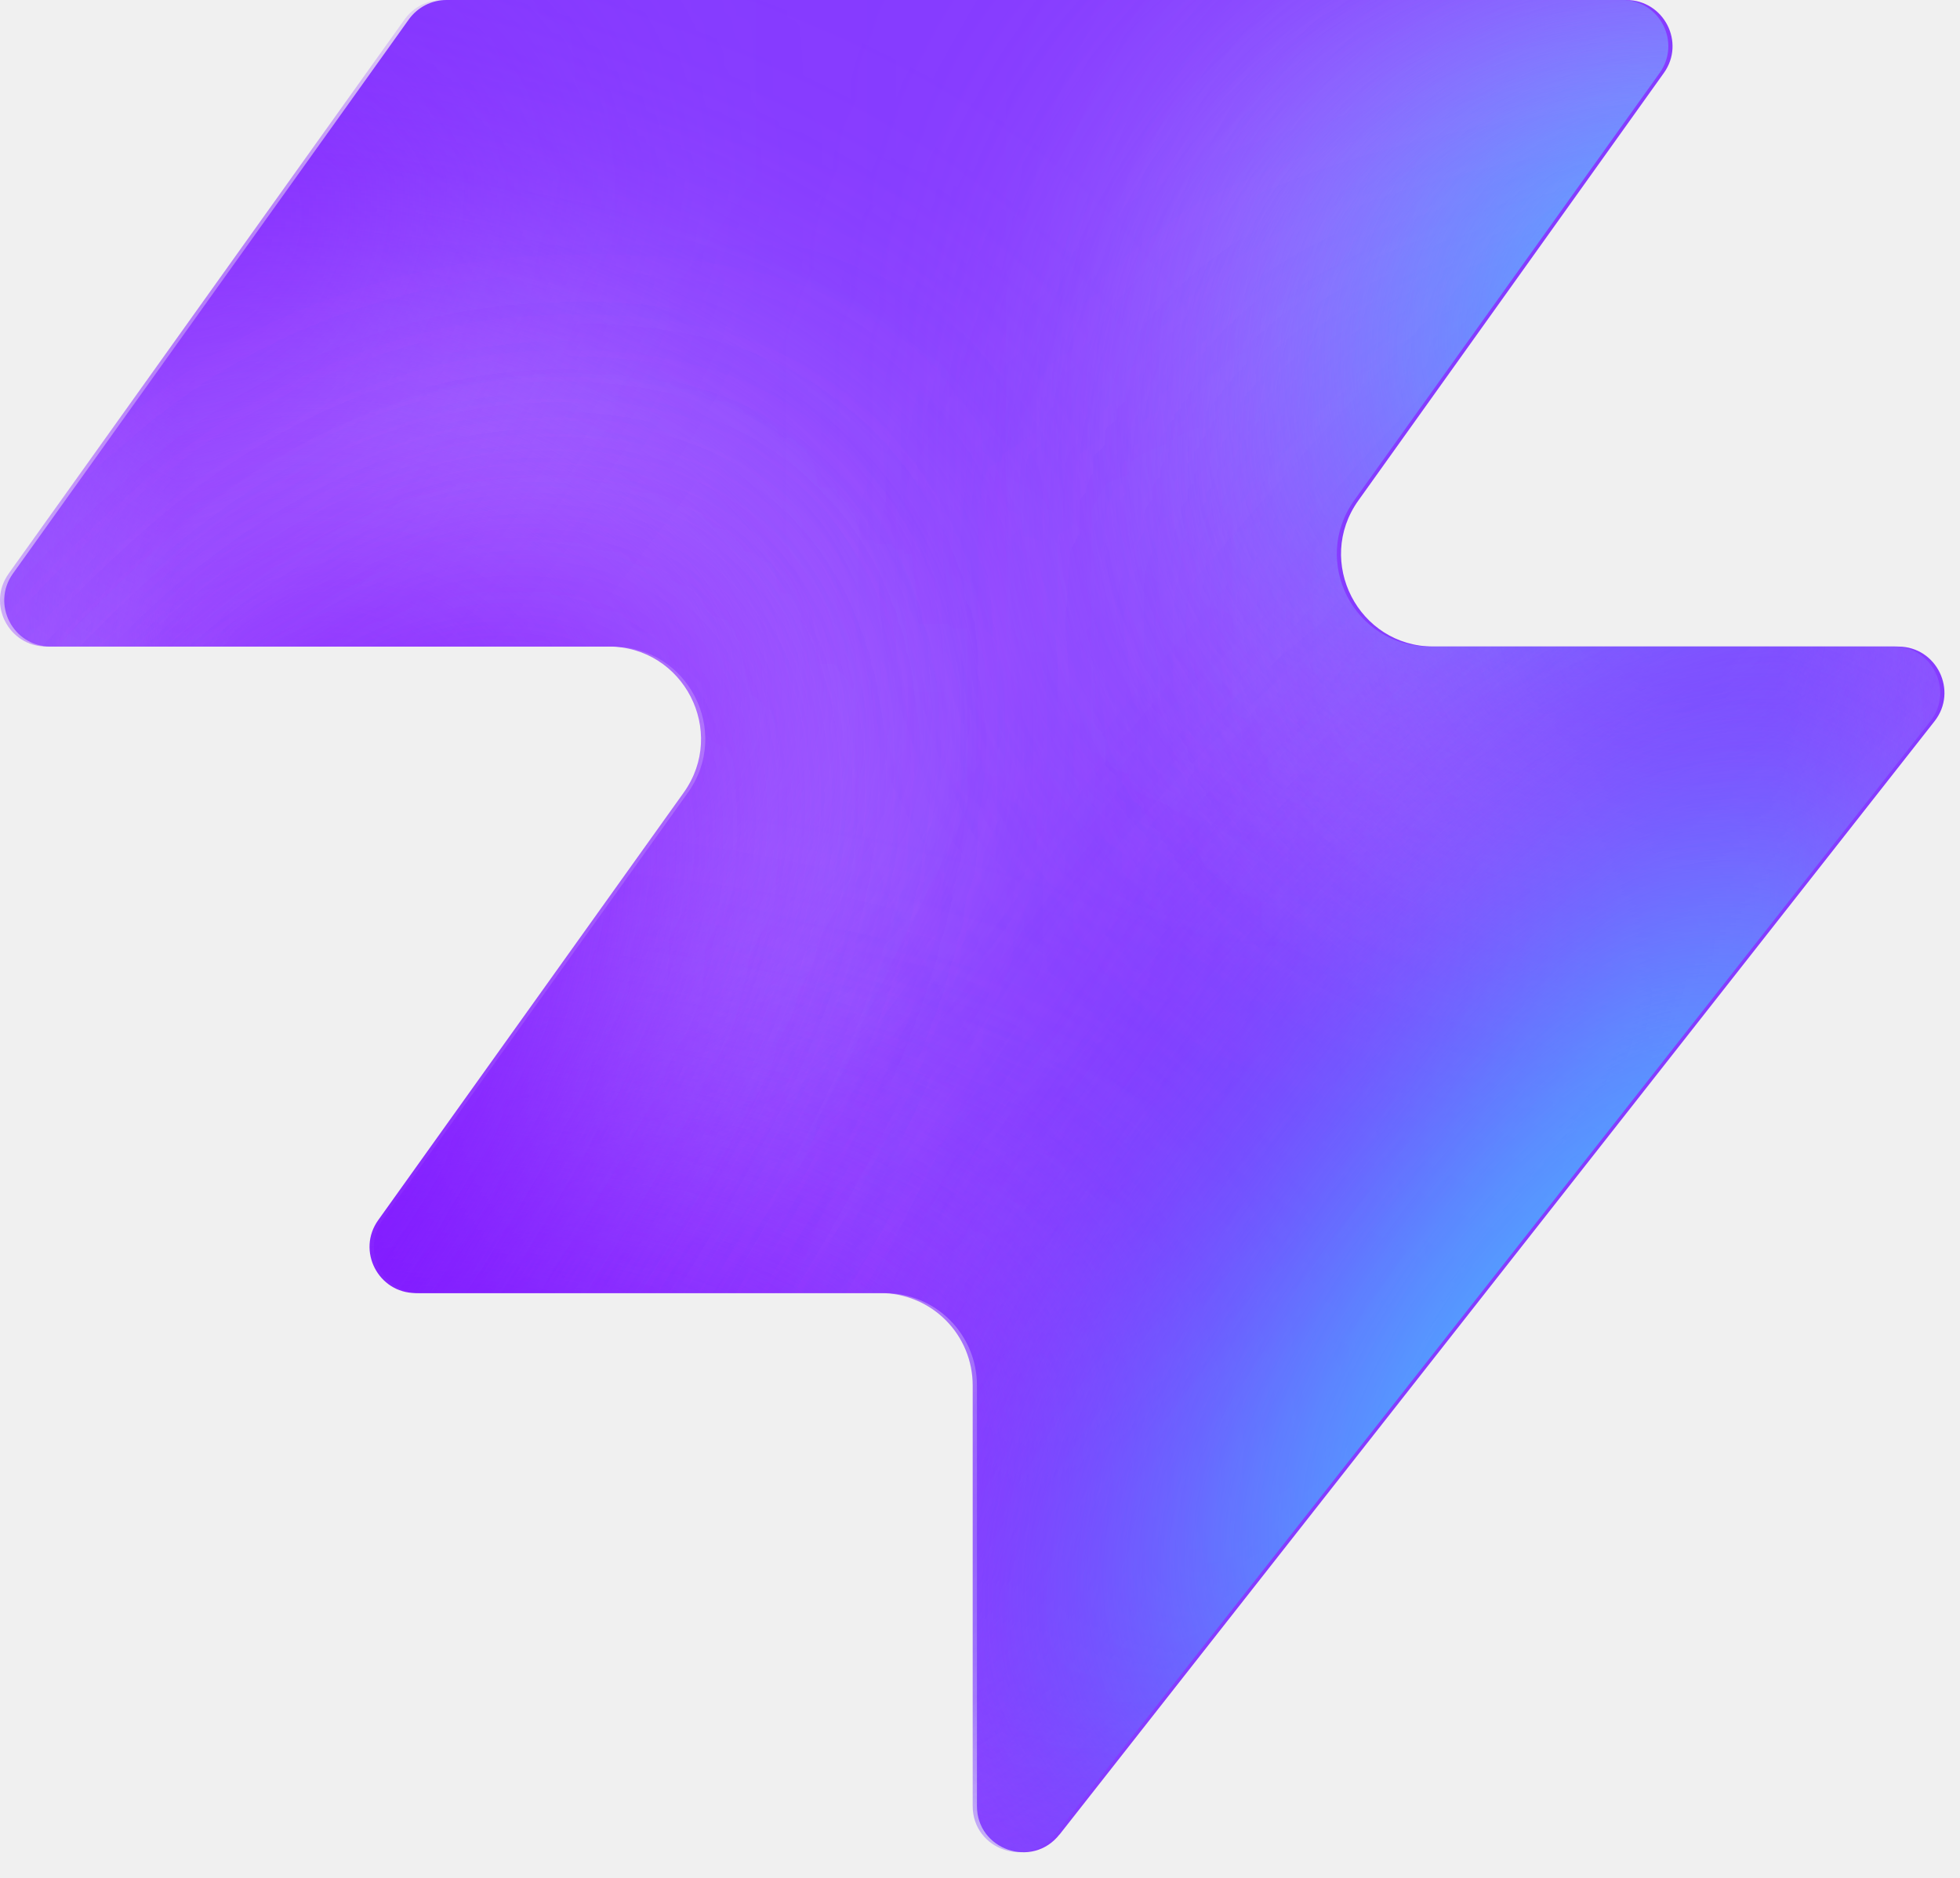
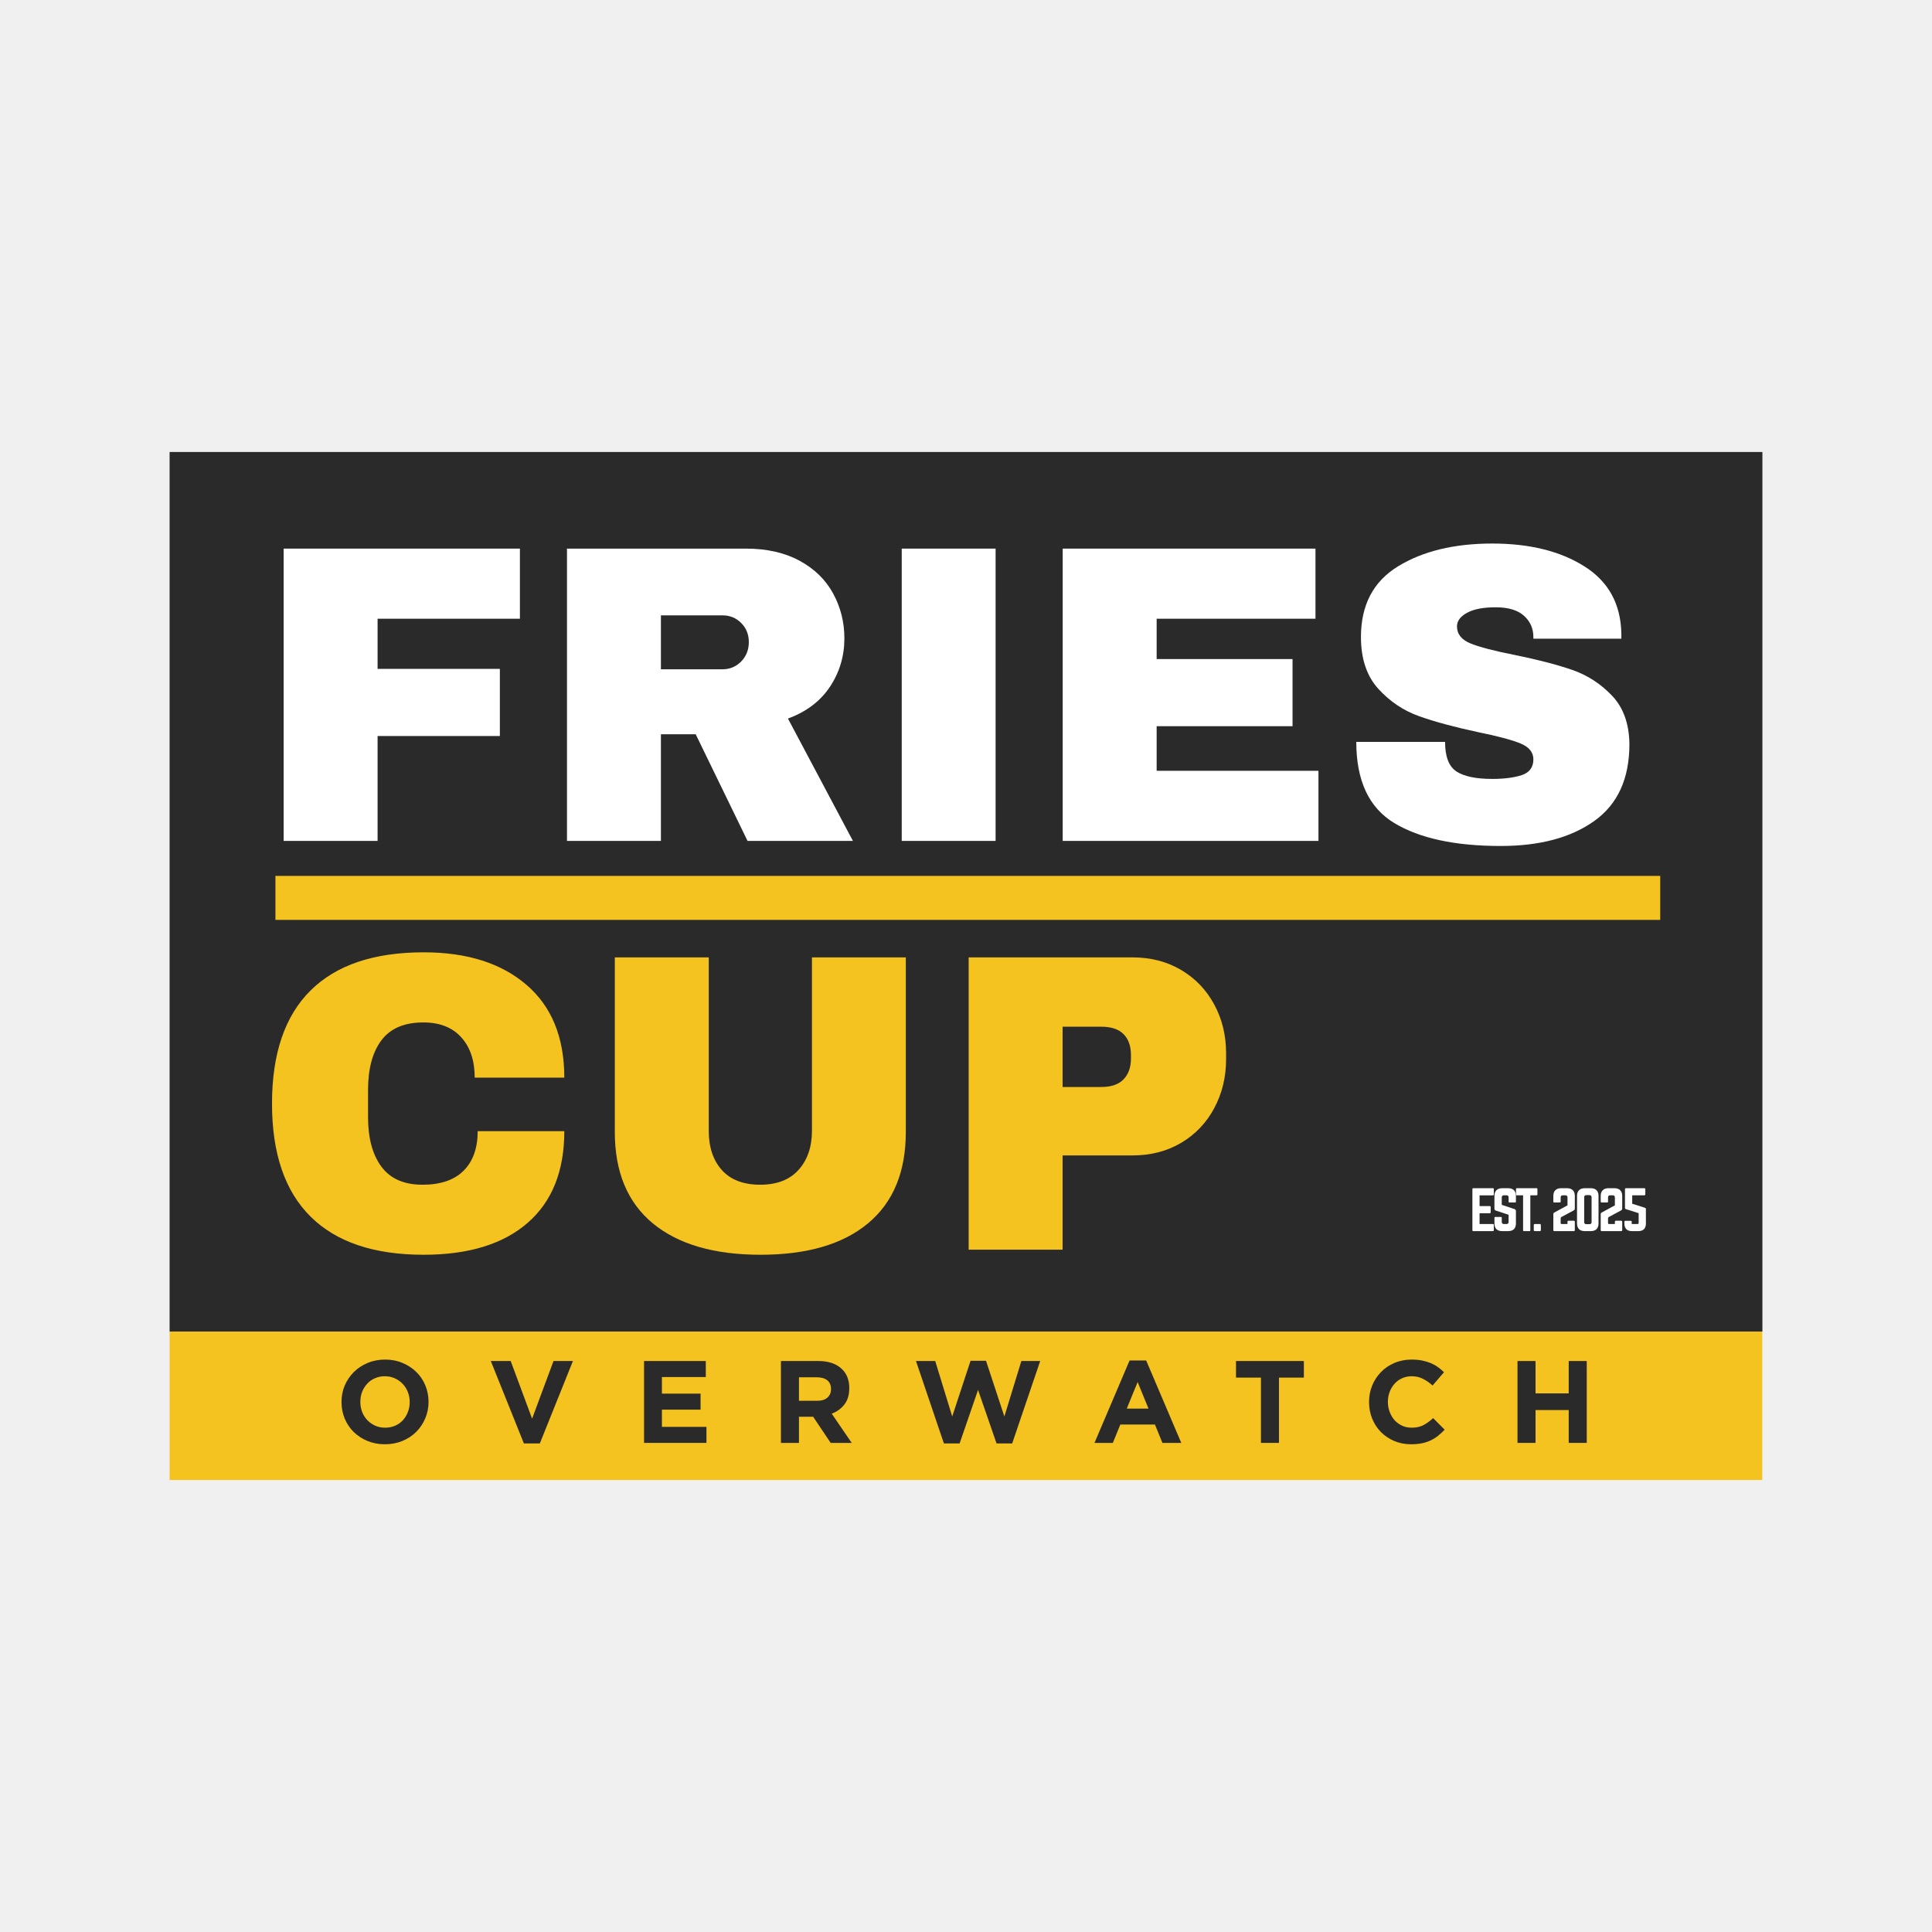
- <svg xmlns="http://www.w3.org/2000/svg" width="48" height="46" fill="none" viewBox="0 0 48 46">
-   <path fill="#863bff" d="M25.946 44.938c-.664.845-2.021.375-2.021-.698V33.937a2.26 2.26 0 0 0-2.262-2.262H10.287c-.92 0-1.456-1.04-.92-1.788l7.48-10.471c1.07-1.497 0-3.578-1.842-3.578H1.237c-.92 0-1.456-1.04-.92-1.788L10.013.474c.214-.297.556-.474.92-.474h28.894c.92 0 1.456 1.04.92 1.788l-7.48 10.471c-1.07 1.498 0 3.579 1.842 3.579h11.377c.943 0 1.473 1.088.89 1.83L25.947 44.94z" style="fill:#863bff;fill:color(display-p3 .525 .23 1);fill-opacity:1" />
-   <mask id="a" width="48" height="46" x="0" y="0" maskUnits="userSpaceOnUse" style="mask-type:alpha">
-     <path fill="#000" d="M25.842 44.938c-.664.844-2.021.375-2.021-.698V33.937a2.26 2.26 0 0 0-2.262-2.262H10.183c-.92 0-1.456-1.04-.92-1.788l7.48-10.471c1.07-1.498 0-3.579-1.842-3.579H1.133c-.92 0-1.456-1.04-.92-1.787L9.91.473c.214-.297.556-.474.92-.474h28.894c.92 0 1.456 1.04.92 1.788l-7.48 10.471c-1.07 1.498 0 3.578 1.842 3.578h11.377c.943 0 1.473 1.088.89 1.832L25.843 44.94z" style="fill:#000;fill-opacity:1" />
-   </mask>
-   <g mask="url(#a)">
-     <g filter="url(#b)">
-       <ellipse cx="5.508" cy="14.704" fill="#ede6ff" rx="5.508" ry="14.704" style="fill:#ede6ff;fill:color(display-p3 .927 .903 1);fill-opacity:1" transform="matrix(.00324 1 1 -.00324 -4.47 31.516)" />
-     </g>
-     <g filter="url(#c)">
-       <ellipse cx="10.399" cy="29.851" fill="#ede6ff" rx="10.399" ry="29.851" style="fill:#ede6ff;fill:color(display-p3 .927 .903 1);fill-opacity:1" transform="matrix(.00324 1 1 -.00324 -39.328 7.883)" />
-     </g>
-     <g filter="url(#d)">
-       <ellipse cx="5.508" cy="30.487" fill="#7e14ff" rx="5.508" ry="30.487" style="fill:#7e14ff;fill:color(display-p3 .492 .077 1);fill-opacity:1" transform="rotate(89.814 -25.913 -14.639)scale(1 -1)" />
-     </g>
-     <g filter="url(#e)">
-       <ellipse cx="5.508" cy="30.599" fill="#7e14ff" rx="5.508" ry="30.599" style="fill:#7e14ff;fill:color(display-p3 .492 .077 1);fill-opacity:1" transform="rotate(89.814 -32.644 -3.334)scale(1 -1)" />
-     </g>
-     <g filter="url(#f)">
-       <ellipse cx="5.508" cy="30.599" fill="#7e14ff" rx="5.508" ry="30.599" style="fill:#7e14ff;fill:color(display-p3 .492 .077 1);fill-opacity:1" transform="matrix(.00324 1 1 -.00324 -34.34 30.47)" />
-     </g>
-     <g filter="url(#g)">
-       <ellipse cx="14.072" cy="22.078" fill="#ede6ff" rx="14.072" ry="22.078" style="fill:#ede6ff;fill:color(display-p3 .927 .903 1);fill-opacity:1" transform="rotate(93.35 24.506 48.493)scale(-1 1)" />
-     </g>
-     <g filter="url(#h)">
-       <ellipse cx="3.47" cy="21.501" fill="#7e14ff" rx="3.47" ry="21.501" style="fill:#7e14ff;fill:color(display-p3 .492 .077 1);fill-opacity:1" transform="rotate(89.009 28.708 47.59)scale(-1 1)" />
-     </g>
-     <g filter="url(#i)">
-       <ellipse cx="3.47" cy="21.501" fill="#7e14ff" rx="3.47" ry="21.501" style="fill:#7e14ff;fill:color(display-p3 .492 .077 1);fill-opacity:1" transform="rotate(89.009 28.708 47.59)scale(-1 1)" />
-     </g>
-     <g filter="url(#j)">
-       <ellipse cx=".387" cy="8.972" fill="#7e14ff" rx="4.407" ry="29.108" style="fill:#7e14ff;fill:color(display-p3 .492 .077 1);fill-opacity:1" transform="rotate(39.51 .387 8.972)" />
-     </g>
-     <g filter="url(#k)">
-       <ellipse cx="47.523" cy="-6.092" fill="#7e14ff" rx="4.407" ry="29.108" style="fill:#7e14ff;fill:color(display-p3 .492 .077 1);fill-opacity:1" transform="rotate(37.892 47.523 -6.092)" />
-     </g>
-     <g filter="url(#l)">
-       <ellipse cx="41.412" cy="6.333" fill="#47bfff" rx="5.971" ry="9.665" style="fill:#47bfff;fill:color(display-p3 .28 .748 1);fill-opacity:1" transform="rotate(37.892 41.412 6.333)" />
-     </g>
-     <g filter="url(#m)">
-       <ellipse cx="-1.879" cy="38.332" fill="#7e14ff" rx="4.407" ry="29.108" style="fill:#7e14ff;fill:color(display-p3 .492 .077 1);fill-opacity:1" transform="rotate(37.892 -1.88 38.332)" />
-     </g>
-     <g filter="url(#n)">
-       <ellipse cx="-1.879" cy="38.332" fill="#7e14ff" rx="4.407" ry="29.108" style="fill:#7e14ff;fill:color(display-p3 .492 .077 1);fill-opacity:1" transform="rotate(37.892 -1.88 38.332)" />
-     </g>
-     <g filter="url(#o)">
-       <ellipse cx="35.651" cy="29.907" fill="#7e14ff" rx="4.407" ry="29.108" style="fill:#7e14ff;fill:color(display-p3 .492 .077 1);fill-opacity:1" transform="rotate(37.892 35.651 29.907)" />
-     </g>
-     <g filter="url(#p)">
-       <ellipse cx="38.418" cy="32.4" fill="#47bfff" rx="5.971" ry="15.297" style="fill:#47bfff;fill:color(display-p3 .28 .748 1);fill-opacity:1" transform="rotate(37.892 38.418 32.4)" />
-     </g>
-   </g>
+ <svg xmlns="http://www.w3.org/2000/svg" width="500" zoomAndPan="magnify" viewBox="0 0 375 375" height="500" preserveAspectRatio="xMidYMid meet" version="1.0">
  <defs>
-     <filter id="b" width="60.045" height="41.654" x="-19.77" y="16.149" color-interpolation-filters="sRGB" filterUnits="userSpaceOnUse">
-       <feFlood flood-opacity="0" result="BackgroundImageFix" />
-       <feBlend in="SourceGraphic" in2="BackgroundImageFix" result="shape" />
-       <feGaussianBlur result="effect1_foregroundBlur_2002_17158" stdDeviation="7.659" />
-     </filter>
-     <filter id="c" width="90.34" height="51.437" x="-54.613" y="-7.533" color-interpolation-filters="sRGB" filterUnits="userSpaceOnUse">
-       <feFlood flood-opacity="0" result="BackgroundImageFix" />
-       <feBlend in="SourceGraphic" in2="BackgroundImageFix" result="shape" />
-       <feGaussianBlur result="effect1_foregroundBlur_2002_17158" stdDeviation="7.659" />
-     </filter>
-     <filter id="d" width="79.355" height="29.4" x="-49.64" y="2.03" color-interpolation-filters="sRGB" filterUnits="userSpaceOnUse">
-       <feFlood flood-opacity="0" result="BackgroundImageFix" />
-       <feBlend in="SourceGraphic" in2="BackgroundImageFix" result="shape" />
-       <feGaussianBlur result="effect1_foregroundBlur_2002_17158" stdDeviation="4.596" />
-     </filter>
-     <filter id="e" width="79.579" height="29.4" x="-45.045" y="20.029" color-interpolation-filters="sRGB" filterUnits="userSpaceOnUse">
-       <feFlood flood-opacity="0" result="BackgroundImageFix" />
-       <feBlend in="SourceGraphic" in2="BackgroundImageFix" result="shape" />
-       <feGaussianBlur result="effect1_foregroundBlur_2002_17158" stdDeviation="4.596" />
-     </filter>
-     <filter id="f" width="79.579" height="29.4" x="-43.513" y="21.178" color-interpolation-filters="sRGB" filterUnits="userSpaceOnUse">
-       <feFlood flood-opacity="0" result="BackgroundImageFix" />
-       <feBlend in="SourceGraphic" in2="BackgroundImageFix" result="shape" />
-       <feGaussianBlur result="effect1_foregroundBlur_2002_17158" stdDeviation="4.596" />
-     </filter>
-     <filter id="g" width="74.749" height="58.852" x="15.756" y="-17.901" color-interpolation-filters="sRGB" filterUnits="userSpaceOnUse">
-       <feFlood flood-opacity="0" result="BackgroundImageFix" />
-       <feBlend in="SourceGraphic" in2="BackgroundImageFix" result="shape" />
-       <feGaussianBlur result="effect1_foregroundBlur_2002_17158" stdDeviation="7.659" />
-     </filter>
-     <filter id="h" width="61.377" height="25.362" x="23.548" y="2.284" color-interpolation-filters="sRGB" filterUnits="userSpaceOnUse">
-       <feFlood flood-opacity="0" result="BackgroundImageFix" />
-       <feBlend in="SourceGraphic" in2="BackgroundImageFix" result="shape" />
-       <feGaussianBlur result="effect1_foregroundBlur_2002_17158" stdDeviation="4.596" />
-     </filter>
-     <filter id="i" width="61.377" height="25.362" x="23.548" y="2.284" color-interpolation-filters="sRGB" filterUnits="userSpaceOnUse">
-       <feFlood flood-opacity="0" result="BackgroundImageFix" />
-       <feBlend in="SourceGraphic" in2="BackgroundImageFix" result="shape" />
-       <feGaussianBlur result="effect1_foregroundBlur_2002_17158" stdDeviation="4.596" />
-     </filter>
-     <filter id="j" width="56.045" height="63.649" x="-27.636" y="-22.853" color-interpolation-filters="sRGB" filterUnits="userSpaceOnUse">
-       <feFlood flood-opacity="0" result="BackgroundImageFix" />
-       <feBlend in="SourceGraphic" in2="BackgroundImageFix" result="shape" />
-       <feGaussianBlur result="effect1_foregroundBlur_2002_17158" stdDeviation="4.596" />
-     </filter>
-     <filter id="k" width="54.814" height="64.646" x="20.116" y="-38.415" color-interpolation-filters="sRGB" filterUnits="userSpaceOnUse">
-       <feFlood flood-opacity="0" result="BackgroundImageFix" />
-       <feBlend in="SourceGraphic" in2="BackgroundImageFix" result="shape" />
-       <feGaussianBlur result="effect1_foregroundBlur_2002_17158" stdDeviation="4.596" />
-     </filter>
-     <filter id="l" width="33.541" height="35.313" x="24.641" y="-11.323" color-interpolation-filters="sRGB" filterUnits="userSpaceOnUse">
-       <feFlood flood-opacity="0" result="BackgroundImageFix" />
-       <feBlend in="SourceGraphic" in2="BackgroundImageFix" result="shape" />
-       <feGaussianBlur result="effect1_foregroundBlur_2002_17158" stdDeviation="4.596" />
-     </filter>
-     <filter id="m" width="54.814" height="64.646" x="-29.286" y="6.009" color-interpolation-filters="sRGB" filterUnits="userSpaceOnUse">
-       <feFlood flood-opacity="0" result="BackgroundImageFix" />
-       <feBlend in="SourceGraphic" in2="BackgroundImageFix" result="shape" />
-       <feGaussianBlur result="effect1_foregroundBlur_2002_17158" stdDeviation="4.596" />
-     </filter>
-     <filter id="n" width="54.814" height="64.646" x="-29.286" y="6.009" color-interpolation-filters="sRGB" filterUnits="userSpaceOnUse">
-       <feFlood flood-opacity="0" result="BackgroundImageFix" />
-       <feBlend in="SourceGraphic" in2="BackgroundImageFix" result="shape" />
-       <feGaussianBlur result="effect1_foregroundBlur_2002_17158" stdDeviation="4.596" />
-     </filter>
-     <filter id="o" width="54.814" height="64.646" x="8.244" y="-2.416" color-interpolation-filters="sRGB" filterUnits="userSpaceOnUse">
-       <feFlood flood-opacity="0" result="BackgroundImageFix" />
-       <feBlend in="SourceGraphic" in2="BackgroundImageFix" result="shape" />
-       <feGaussianBlur result="effect1_foregroundBlur_2002_17158" stdDeviation="4.596" />
-     </filter>
-     <filter id="p" width="39.409" height="43.623" x="18.713" y="10.588" color-interpolation-filters="sRGB" filterUnits="userSpaceOnUse">
-       <feFlood flood-opacity="0" result="BackgroundImageFix" />
-       <feBlend in="SourceGraphic" in2="BackgroundImageFix" result="shape" />
-       <feGaussianBlur result="effect1_foregroundBlur_2002_17158" stdDeviation="4.596" />
-     </filter>
+     <g />
+     <clipPath id="7b459a1641">
+       <path d="M 32.918 87.734 L 342.082 87.734 L 342.082 258.453 L 32.918 258.453 Z M 32.918 87.734 " clip-rule="nonzero" />
+     </clipPath>
+     <clipPath id="cd90f3dc7a">
+       <path d="M 0.918 0.734 L 310.082 0.734 L 310.082 171.453 L 0.918 171.453 Z M 0.918 0.734 " clip-rule="nonzero" />
+     </clipPath>
+     <clipPath id="bc40d0efc2">
+       <rect x="0" width="311" y="0" height="172" />
+     </clipPath>
+     <clipPath id="c598f60f27">
+       <path d="M 53.461 170.008 L 322.25 170.008 L 322.25 178.547 L 53.461 178.547 Z M 53.461 170.008 " clip-rule="nonzero" />
+     </clipPath>
+     <clipPath id="e9400f91b0">
+       <path d="M 0.461 0.008 L 269.25 0.008 L 269.25 8.547 L 0.461 8.547 Z M 0.461 0.008 " clip-rule="nonzero" />
+     </clipPath>
+     <clipPath id="4c7122ba67">
+       <rect x="0" width="270" y="0" height="9" />
+     </clipPath>
+     <clipPath id="02ecfe18de">
+       <path d="M 32.918 258.453 L 342.082 258.453 L 342.082 287.266 L 32.918 287.266 Z M 32.918 258.453 " clip-rule="nonzero" />
+     </clipPath>
+     <clipPath id="0004bbee66">
+       <path d="M 0.918 0.453 L 310.082 0.453 L 310.082 29.266 L 0.918 29.266 Z M 0.918 0.453 " clip-rule="nonzero" />
+     </clipPath>
+     <clipPath id="94a2755f25">
+       <rect x="0" width="311" y="0" height="30" />
+     </clipPath>
+     <clipPath id="cfdb431ce9">
+       <rect x="0" width="273" y="0" height="91" />
+     </clipPath>
+     <clipPath id="670d3d03b8">
+       <rect x="0" width="195" y="0" height="90" />
+     </clipPath>
+     <clipPath id="37108b0af0">
+       <rect x="0" width="258" y="0" height="29" />
+     </clipPath>
+     <clipPath id="27a678cc04">
+       <path d="M 0.121 2 L 5 2 L 5 11 L 0.121 11 Z M 0.121 2 " clip-rule="nonzero" />
+     </clipPath>
+     <clipPath id="0c8347ecc3">
+       <rect x="0" width="37" y="0" height="14" />
+     </clipPath>
  </defs>
+   <g clip-path="url(#7b459a1641)">
+     <g transform="matrix(1, 0, 0, 1, 32, 87)">
+       <g clip-path="url(#bc40d0efc2)">
+         <g clip-path="url(#cd90f3dc7a)">
+           <path fill="#2a2a2a" d="M 0.918 0.734 L 310.348 0.734 L 310.348 171.453 L 0.918 171.453 Z M 0.918 0.734 " fill-opacity="1" fill-rule="nonzero" />
+         </g>
+       </g>
+     </g>
+   </g>
+   <g clip-path="url(#c598f60f27)">
+     <g transform="matrix(1, 0, 0, 1, 53, 170)">
+       <g clip-path="url(#4c7122ba67)">
+         <g clip-path="url(#e9400f91b0)">
+           <path fill="#f4c320" d="M 0.461 0.008 L 269.25 0.008 L 269.25 8.547 L 0.461 8.547 Z M 0.461 0.008 " fill-opacity="1" fill-rule="nonzero" />
+         </g>
+       </g>
+     </g>
+   </g>
+   <g clip-path="url(#02ecfe18de)">
+     <g transform="matrix(1, 0, 0, 1, 32, 258)">
+       <g clip-path="url(#94a2755f25)">
+         <g clip-path="url(#0004bbee66)">
+           <path fill="#f4c320" d="M 0.918 0.453 L 310.055 0.453 L 310.055 29.266 L 0.918 29.266 Z M 0.918 0.453 " fill-opacity="1" fill-rule="nonzero" />
+         </g>
+       </g>
+     </g>
+   </g>
+   <g transform="matrix(1, 0, 0, 1, 48, 91)">
+     <g clip-path="url(#cfdb431ce9)">
+       <g fill="#ffffff" fill-opacity="1">
+         <g transform="translate(0.961161, 72.21952)">
+           <g>
+             <path d="M 6.094 -56.734 L 51.953 -56.734 L 51.953 -43.125 L 24.328 -43.125 L 24.328 -33.391 L 48.062 -33.391 L 48.062 -20.359 L 24.328 -20.359 L 24.328 0 L 6.094 0 Z M 6.094 -56.734 " />
+           </g>
+         </g>
+       </g>
+       <g fill="#ffffff" fill-opacity="1">
+         <g transform="translate(55.9561, 72.21952)">
+           <g>
+             <path d="M 59.938 -39.328 C 59.938 -35.867 59.004 -32.734 57.141 -29.922 C 55.273 -27.117 52.555 -25.062 48.984 -23.75 L 61.594 0 L 41.141 0 L 31.078 -20.703 L 24.328 -20.703 L 24.328 0 L 6.094 0 L 6.094 -56.734 L 40.812 -56.734 C 44.883 -56.734 48.363 -55.945 51.25 -54.375 C 54.133 -52.812 56.301 -50.695 57.75 -48.031 C 59.207 -45.363 59.938 -42.461 59.938 -39.328 Z M 41.391 -38.594 C 41.391 -40.07 40.895 -41.305 39.906 -42.297 C 38.914 -43.285 37.707 -43.781 36.281 -43.781 L 24.328 -43.781 L 24.328 -33.312 L 36.281 -33.312 C 37.707 -33.312 38.914 -33.816 39.906 -34.828 C 40.895 -35.848 41.391 -37.102 41.391 -38.594 Z M 41.391 -38.594 " />
+           </g>
+         </g>
+       </g>
+       <g fill="#ffffff" fill-opacity="1">
+         <g transform="translate(120.1031, 72.21952)">
+           <g>
+             <path d="M 6.922 0 L 6.922 -56.734 L 25.141 -56.734 L 25.141 0 Z M 6.922 0 " />
+           </g>
+         </g>
+       </g>
+       <g fill="#ffffff" fill-opacity="1">
+         <g transform="translate(152.1766, 72.21952)">
+           <g>
+             <path d="M 6.094 -56.734 L 55.156 -56.734 L 55.156 -43.125 L 24.328 -43.125 L 24.328 -35.297 L 50.703 -35.297 L 50.703 -22.266 L 24.328 -22.266 L 24.328 -13.609 L 55.734 -13.609 L 55.734 0 L 6.094 0 Z M 6.094 -56.734 " />
+           </g>
+         </g>
+       </g>
+       <g fill="#ffffff" fill-opacity="1">
+         <g transform="translate(211.7064, 72.21952)">
+           <g>
+             <path d="M 29.938 -57.719 C 37.188 -57.719 43.145 -56.242 47.812 -53.297 C 52.488 -50.359 54.883 -46.004 55 -40.234 L 55 -39.25 L 37.922 -39.25 L 37.922 -39.578 C 37.922 -41.223 37.316 -42.594 36.109 -43.688 C 34.898 -44.789 33.062 -45.344 30.594 -45.344 C 28.176 -45.344 26.32 -44.984 25.031 -44.266 C 23.738 -43.555 23.094 -42.68 23.094 -41.641 C 23.094 -40.148 23.969 -39.047 25.719 -38.328 C 27.477 -37.617 30.312 -36.879 34.219 -36.109 C 38.781 -35.18 42.531 -34.207 45.469 -33.188 C 48.414 -32.164 50.988 -30.5 53.188 -28.188 C 55.383 -25.883 56.508 -22.754 56.562 -18.797 C 56.562 -12.086 54.289 -7.113 49.75 -3.875 C 45.219 -0.633 39.16 0.984 31.578 0.984 C 22.723 0.984 15.836 -0.5 10.922 -3.469 C 6.004 -6.438 3.547 -11.688 3.547 -19.219 L 20.781 -19.219 C 20.781 -16.352 21.52 -14.438 23 -13.469 C 24.488 -12.508 26.801 -12.031 29.938 -12.031 C 32.238 -12.031 34.145 -12.273 35.656 -12.766 C 37.164 -13.266 37.922 -14.285 37.922 -15.828 C 37.922 -17.203 37.082 -18.234 35.406 -18.922 C 33.738 -19.609 31.004 -20.336 27.203 -21.109 C 22.586 -22.098 18.77 -23.129 15.75 -24.203 C 12.727 -25.273 10.086 -27.047 7.828 -29.516 C 5.578 -31.992 4.453 -35.348 4.453 -39.578 C 4.453 -45.785 6.852 -50.359 11.656 -53.297 C 16.469 -56.242 22.562 -57.719 29.938 -57.719 Z M 29.938 -57.719 " />
+           </g>
+         </g>
+       </g>
+     </g>
+   </g>
+   <g transform="matrix(1, 0, 0, 1, 48, 171)">
+     <g clip-path="url(#670d3d03b8)">
+       <g fill="#f4c320" fill-opacity="1">
+         <g transform="translate(1.093416, 71.56347)">
+           <g>
+             <path d="M 33.141 -57.719 C 41.555 -57.719 48.207 -55.613 53.094 -51.406 C 57.988 -47.207 60.438 -41.203 60.438 -33.391 L 43.047 -33.391 C 43.047 -36.691 42.176 -39.301 40.438 -41.219 C 38.707 -43.145 36.25 -44.109 33.062 -44.109 C 29.383 -44.109 26.676 -42.953 24.938 -40.641 C 23.207 -38.336 22.344 -35.125 22.344 -31 L 22.344 -25.719 C 22.344 -21.656 23.207 -18.453 24.938 -16.109 C 26.676 -13.773 29.332 -12.609 32.906 -12.609 C 36.414 -12.609 39.078 -13.516 40.891 -15.328 C 42.711 -17.148 43.625 -19.707 43.625 -23 L 60.438 -23 C 60.438 -15.25 58.055 -9.312 53.297 -5.188 C 48.547 -1.07 41.828 0.984 33.141 0.984 C 23.473 0.984 16.148 -1.488 11.172 -6.438 C 6.191 -11.383 3.703 -18.691 3.703 -28.359 C 3.703 -38.035 6.191 -45.348 11.172 -50.297 C 16.148 -55.242 23.473 -57.719 33.141 -57.719 Z M 33.141 -57.719 " />
+           </g>
+         </g>
+       </g>
+       <g fill="#f4c320" fill-opacity="1">
+         <g transform="translate(65.24044, 71.56347)">
+           <g>
+             <path d="M 62.578 -22.844 C 62.578 -15.094 60.129 -9.18 55.234 -5.109 C 50.348 -1.047 43.398 0.984 34.391 0.984 C 25.367 0.984 18.395 -1.047 13.469 -5.109 C 8.551 -9.18 6.094 -15.094 6.094 -22.844 L 6.094 -56.734 L 24.328 -56.734 L 24.328 -23.094 C 24.328 -19.895 25.176 -17.348 26.875 -15.453 C 28.582 -13.555 31.055 -12.609 34.297 -12.609 C 37.547 -12.609 40.035 -13.57 41.766 -15.5 C 43.492 -17.426 44.359 -19.957 44.359 -23.094 L 44.359 -56.734 L 62.578 -56.734 Z M 62.578 -22.844 " />
+           </g>
+         </g>
+       </g>
+       <g fill="#f4c320" fill-opacity="1">
+         <g transform="translate(133.9223, 71.56347)">
+           <g>
+             <path d="M 37.922 -56.734 C 41.441 -56.734 44.578 -55.922 47.328 -54.297 C 50.078 -52.672 52.219 -50.441 53.75 -47.609 C 55.289 -44.785 56.062 -41.613 56.062 -38.094 L 56.062 -37.016 C 56.062 -33.504 55.289 -30.316 53.75 -27.453 C 52.219 -24.598 50.078 -22.359 47.328 -20.734 C 44.578 -19.109 41.441 -18.297 37.922 -18.297 L 24.328 -18.297 L 24.328 0 L 6.094 0 L 6.094 -56.734 Z M 24.328 -31.578 L 31.828 -31.578 C 33.754 -31.578 35.195 -32.07 36.156 -33.062 C 37.113 -34.051 37.594 -35.398 37.594 -37.109 L 37.594 -37.766 C 37.594 -39.523 37.113 -40.883 36.156 -41.844 C 35.195 -42.801 33.754 -43.281 31.828 -43.281 L 24.328 -43.281 Z M 24.328 -31.578 " />
+           </g>
+         </g>
+       </g>
+     </g>
+   </g>
+   <g transform="matrix(1, 0, 0, 1, 64, 258)">
+     <g clip-path="url(#37108b0af0)">
+       <g fill="#2a2a2a" fill-opacity="1">
+         <g transform="translate(1.084139, 22.06499)">
+           <g>
+             <path d="M 9.625 0.266 C 8.395 0.266 7.266 0.051 6.234 -0.375 C 5.211 -0.801 4.328 -1.379 3.578 -2.109 C 2.828 -2.848 2.242 -3.711 1.828 -4.703 C 1.41 -5.703 1.203 -6.77 1.203 -7.906 L 1.203 -7.953 C 1.203 -9.086 1.41 -10.148 1.828 -11.141 C 2.254 -12.129 2.844 -13 3.594 -13.75 C 4.344 -14.5 5.234 -15.086 6.266 -15.516 C 7.305 -15.953 8.441 -16.172 9.672 -16.172 C 10.898 -16.172 12.023 -15.953 13.047 -15.516 C 14.078 -15.086 14.969 -14.504 15.719 -13.766 C 16.469 -13.035 17.051 -12.172 17.469 -11.172 C 17.883 -10.18 18.094 -9.117 18.094 -7.984 L 18.094 -7.953 C 18.094 -6.816 17.879 -5.75 17.453 -4.75 C 17.035 -3.758 16.453 -2.891 15.703 -2.141 C 14.953 -1.391 14.055 -0.801 13.016 -0.375 C 11.984 0.051 10.852 0.266 9.625 0.266 Z M 9.672 -2.953 C 10.367 -2.953 11.008 -3.078 11.594 -3.328 C 12.188 -3.586 12.691 -3.941 13.109 -4.391 C 13.523 -4.848 13.848 -5.375 14.078 -5.969 C 14.316 -6.57 14.438 -7.219 14.438 -7.906 L 14.438 -7.953 C 14.438 -8.629 14.316 -9.27 14.078 -9.875 C 13.848 -10.477 13.516 -11.004 13.078 -11.453 C 12.648 -11.91 12.141 -12.27 11.547 -12.531 C 10.961 -12.801 10.32 -12.938 9.625 -12.938 C 8.914 -12.938 8.27 -12.805 7.688 -12.547 C 7.102 -12.297 6.602 -11.941 6.188 -11.484 C 5.77 -11.035 5.441 -10.508 5.203 -9.906 C 4.973 -9.312 4.859 -8.672 4.859 -7.984 L 4.859 -7.953 C 4.859 -7.266 4.973 -6.617 5.203 -6.016 C 5.441 -5.41 5.773 -4.879 6.203 -4.422 C 6.641 -3.973 7.148 -3.613 7.734 -3.344 C 8.316 -3.082 8.961 -2.953 9.672 -2.953 Z M 9.672 -2.953 " />
+           </g>
+         </g>
+       </g>
+       <g fill="#2a2a2a" fill-opacity="1">
+         <g transform="translate(30.71818, 22.06499)">
+           <g>
+             <path d="M 0.547 -15.891 L 4.406 -15.891 L 8.562 -4.703 L 12.719 -15.891 L 16.484 -15.891 L 10.062 0.109 L 6.969 0.109 Z M 0.547 -15.891 " />
+           </g>
+         </g>
+       </g>
+       <g fill="#2a2a2a" fill-opacity="1">
+         <g transform="translate(59.10343, 22.06499)">
+           <g>
+             <path d="M 1.906 -15.891 L 13.891 -15.891 L 13.891 -12.781 L 5.375 -12.781 L 5.375 -9.562 L 12.875 -9.562 L 12.875 -6.453 L 5.375 -6.453 L 5.375 -3.109 L 14.016 -3.109 L 14.016 0 L 1.906 0 Z M 1.906 -15.891 " />
+           </g>
+         </g>
+       </g>
+       <g fill="#2a2a2a" fill-opacity="1">
+         <g transform="translate(85.67215, 22.06499)">
+           <g>
+             <path d="M 1.906 -15.891 L 9.172 -15.891 C 11.18 -15.891 12.723 -15.352 13.797 -14.281 C 14.711 -13.375 15.172 -12.16 15.172 -10.641 L 15.172 -10.609 C 15.172 -9.316 14.852 -8.266 14.219 -7.453 C 13.594 -6.648 12.773 -6.055 11.766 -5.672 L 15.641 0 L 11.562 0 L 8.156 -5.078 L 5.406 -5.078 L 5.406 0 L 1.906 0 Z M 8.938 -8.172 C 9.801 -8.172 10.461 -8.375 10.922 -8.781 C 11.391 -9.195 11.625 -9.742 11.625 -10.422 L 11.625 -10.469 C 11.625 -11.219 11.379 -11.781 10.891 -12.156 C 10.41 -12.539 9.738 -12.734 8.875 -12.734 L 5.406 -12.734 L 5.406 -8.172 Z M 8.938 -8.172 " />
+           </g>
+         </g>
+       </g>
+       <g fill="#2a2a2a" fill-opacity="1">
+         <g transform="translate(113.1037, 22.06499)">
+           <g>
+             <path d="M 0.688 -15.891 L 4.422 -15.891 L 7.719 -5.125 L 11.281 -15.938 L 14.281 -15.938 L 17.844 -5.125 L 21.141 -15.891 L 24.797 -15.891 L 19.359 0.109 L 16.328 0.109 L 12.734 -10.281 L 9.156 0.109 L 6.109 0.109 Z M 0.688 -15.891 " />
+           </g>
+         </g>
+       </g>
+       <g fill="#2a2a2a" fill-opacity="1">
+         <g transform="translate(147.8921, 22.06499)">
+           <g>
+             <path d="M 7.359 -16 L 10.578 -16 L 17.391 0 L 13.734 0 L 12.281 -3.562 L 5.562 -3.562 L 4.109 0 L 0.547 0 Z M 11.031 -6.656 L 8.922 -11.812 L 6.812 -6.656 Z M 11.031 -6.656 " />
+           </g>
+         </g>
+       </g>
+       <g fill="#2a2a2a" fill-opacity="1">
+         <g transform="translate(175.1418, 22.06499)">
+           <g>
+             <path d="M 5.609 -12.672 L 0.766 -12.672 L 0.766 -15.891 L 13.938 -15.891 L 13.938 -12.672 L 9.109 -12.672 L 9.109 0 L 5.609 0 Z M 5.609 -12.672 " />
+           </g>
+         </g>
+       </g>
+       <g fill="#2a2a2a" fill-opacity="1">
+         <g transform="translate(200.5298, 22.06499)">
+           <g>
+             <path d="M 9.359 0.266 C 8.191 0.266 7.109 0.055 6.109 -0.359 C 5.109 -0.785 4.242 -1.363 3.516 -2.094 C 2.785 -2.832 2.219 -3.703 1.812 -4.703 C 1.406 -5.703 1.203 -6.77 1.203 -7.906 L 1.203 -7.953 C 1.203 -9.086 1.406 -10.148 1.812 -11.141 C 2.219 -12.129 2.785 -13 3.516 -13.75 C 4.242 -14.5 5.113 -15.086 6.125 -15.516 C 7.145 -15.953 8.266 -16.172 9.484 -16.172 C 10.234 -16.172 10.91 -16.109 11.516 -15.984 C 12.129 -15.859 12.688 -15.691 13.188 -15.484 C 13.688 -15.273 14.148 -15.016 14.578 -14.703 C 15.004 -14.398 15.395 -14.07 15.75 -13.719 L 13.531 -11.141 C 12.906 -11.703 12.27 -12.141 11.625 -12.453 C 10.988 -12.773 10.27 -12.938 9.469 -12.938 C 8.801 -12.938 8.18 -12.805 7.609 -12.547 C 7.047 -12.297 6.562 -11.941 6.156 -11.484 C 5.75 -11.035 5.43 -10.508 5.203 -9.906 C 4.973 -9.312 4.859 -8.672 4.859 -7.984 L 4.859 -7.953 C 4.859 -7.266 4.973 -6.617 5.203 -6.016 C 5.43 -5.41 5.742 -4.879 6.141 -4.422 C 6.547 -3.973 7.031 -3.613 7.594 -3.344 C 8.164 -3.082 8.789 -2.953 9.469 -2.953 C 10.375 -2.953 11.141 -3.117 11.766 -3.453 C 12.398 -3.785 13.023 -4.238 13.641 -4.812 L 15.875 -2.562 C 15.457 -2.125 15.031 -1.727 14.594 -1.375 C 14.156 -1.031 13.676 -0.734 13.156 -0.484 C 12.633 -0.234 12.062 -0.047 11.438 0.078 C 10.82 0.203 10.129 0.266 9.359 0.266 Z M 9.359 0.266 " />
+           </g>
+         </g>
+       </g>
+       <g fill="#2a2a2a" fill-opacity="1">
+         <g transform="translate(228.6425, 22.06499)">
+           <g>
+             <path d="M 1.906 -15.891 L 5.406 -15.891 L 5.406 -9.609 L 11.844 -9.609 L 11.844 -15.891 L 15.344 -15.891 L 15.344 0 L 11.844 0 L 11.844 -6.375 L 5.406 -6.375 L 5.406 0 L 1.906 0 Z M 1.906 -15.891 " />
+           </g>
+         </g>
+       </g>
+     </g>
+   </g>
+   <g transform="matrix(1, 0, 0, 1, 285, 228)">
+     <g clip-path="url(#0c8347ecc3)">
+       <g clip-path="url(#27a678cc04)">
+         <g fill="#ffffff" fill-opacity="1">
+           <g transform="translate(0.277647, 10.95822)">
+             <g>
+               <path d="M 4.672 -8.156 L 4.672 -7.125 C 4.672 -7 4.613 -6.938 4.5 -6.938 L 1.906 -6.938 L 1.906 -4.859 L 3.891 -4.859 C 4.004 -4.859 4.062 -4.801 4.062 -4.688 L 4.062 -3.656 C 4.062 -3.531 4.004 -3.469 3.891 -3.469 L 1.906 -3.469 L 1.906 -1.375 L 4.5 -1.375 C 4.613 -1.375 4.672 -1.316 4.672 -1.203 L 4.672 -0.172 C 4.672 -0.055 4.613 0 4.5 0 L 0.672 0 C 0.566 0 0.516 -0.055 0.516 -0.172 L 0.516 -8.156 C 0.516 -8.27 0.566 -8.328 0.672 -8.328 L 4.5 -8.328 C 4.613 -8.328 4.672 -8.27 4.672 -8.156 Z M 4.672 -8.156 " />
+             </g>
+           </g>
+         </g>
+       </g>
+       <g fill="#ffffff" fill-opacity="1">
+         <g transform="translate(4.553298, 10.95822)">
+           <g>
+             <path d="M 2.016 -8.328 L 3.188 -8.328 C 3.676 -8.328 4.047 -8.195 4.297 -7.938 C 4.555 -7.688 4.688 -7.316 4.688 -6.828 L 4.688 -5.719 C 4.688 -5.613 4.629 -5.562 4.516 -5.562 L 3.438 -5.562 C 3.32 -5.562 3.266 -5.613 3.266 -5.719 L 3.266 -6.531 C 3.266 -6.812 3.125 -6.953 2.844 -6.953 L 2.359 -6.953 C 2.078 -6.953 1.938 -6.812 1.938 -6.531 L 1.938 -5.094 L 4.406 -4.281 C 4.594 -4.207 4.688 -4.082 4.688 -3.906 L 4.688 -1.5 C 4.688 -1.008 4.555 -0.633 4.297 -0.375 C 4.047 -0.125 3.676 0 3.188 0 L 2.016 0 C 1.535 0 1.164 -0.125 0.906 -0.375 C 0.645 -0.633 0.516 -1.008 0.516 -1.5 L 0.516 -2.594 C 0.516 -2.695 0.57 -2.75 0.688 -2.75 L 1.766 -2.75 C 1.879 -2.75 1.938 -2.695 1.938 -2.594 L 1.938 -1.797 C 1.938 -1.516 2.078 -1.375 2.359 -1.375 L 2.844 -1.375 C 3.125 -1.375 3.266 -1.516 3.266 -1.797 L 3.266 -3.172 L 0.797 -3.984 C 0.609 -4.047 0.516 -4.176 0.516 -4.375 L 0.516 -6.828 C 0.516 -7.316 0.645 -7.688 0.906 -7.938 C 1.164 -8.195 1.535 -8.328 2.016 -8.328 Z M 2.016 -8.328 " />
+           </g>
+         </g>
+       </g>
+       <g fill="#ffffff" fill-opacity="1">
+         <g transform="translate(8.94349, 10.95822)">
+           <g>
+             <path d="M 0.484 -8.328 L 4.312 -8.328 C 4.414 -8.328 4.469 -8.27 4.469 -8.156 L 4.469 -7.125 C 4.469 -7.008 4.414 -6.953 4.312 -6.953 L 3.094 -6.953 L 3.094 -0.172 C 3.094 -0.055 3.039 0 2.938 0 L 1.859 0 C 1.742 0 1.688 -0.055 1.688 -0.172 L 1.688 -6.953 L 0.484 -6.953 C 0.367 -6.953 0.312 -7.008 0.312 -7.125 L 0.312 -8.156 C 0.312 -8.27 0.367 -8.328 0.484 -8.328 Z M 0.484 -8.328 " />
+           </g>
+         </g>
+       </g>
+       <g fill="#ffffff" fill-opacity="1">
+         <g transform="translate(12.1885, 10.95822)">
+           <g>
+             <path d="M 0.516 -0.203 L 0.516 -1.172 C 0.516 -1.305 0.586 -1.375 0.734 -1.375 L 1.672 -1.375 C 1.816 -1.375 1.891 -1.305 1.891 -1.172 L 1.891 -0.203 C 1.891 -0.066 1.816 0 1.672 0 L 0.734 0 C 0.586 0 0.516 -0.066 0.516 -0.203 Z M 0.516 -0.203 " />
+           </g>
+         </g>
+       </g>
+       <g fill="#ffffff" fill-opacity="1">
+         <g transform="translate(13.98792, 10.95822)">
+           <g />
+         </g>
+       </g>
+       <g fill="#ffffff" fill-opacity="1">
+         <g transform="translate(15.98506, 10.95822)">
+           <g>
+             <path d="M 4.406 -3.984 L 2.078 -2.734 C 1.984 -2.68 1.938 -2.598 1.938 -2.484 L 1.938 -1.578 C 1.938 -1.441 2.004 -1.375 2.141 -1.375 L 3.266 -1.375 L 3.266 -1.797 C 3.266 -1.941 3.332 -2.016 3.469 -2.016 L 4.469 -2.016 C 4.613 -2.016 4.688 -1.941 4.688 -1.797 L 4.688 -0.203 C 4.688 -0.066 4.613 0 4.469 0 L 0.734 0 C 0.586 0 0.516 -0.066 0.516 -0.203 L 0.516 -3.281 C 0.516 -3.375 0.535 -3.445 0.578 -3.5 C 0.617 -3.562 0.691 -3.613 0.797 -3.656 L 3.266 -5 L 3.266 -6.531 C 3.266 -6.812 3.125 -6.953 2.844 -6.953 L 2.359 -6.953 C 2.078 -6.953 1.938 -6.812 1.938 -6.531 L 1.938 -5.719 C 1.938 -5.613 1.879 -5.562 1.766 -5.562 L 0.688 -5.562 C 0.57 -5.562 0.516 -5.613 0.516 -5.719 L 0.516 -6.828 C 0.516 -7.316 0.645 -7.688 0.906 -7.938 C 1.164 -8.195 1.535 -8.328 2.016 -8.328 L 3.188 -8.328 C 3.664 -8.328 4.035 -8.195 4.297 -7.938 C 4.555 -7.688 4.688 -7.316 4.688 -6.828 L 4.688 -4.375 C 4.688 -4.27 4.66 -4.191 4.609 -4.141 C 4.566 -4.086 4.5 -4.035 4.406 -3.984 Z M 4.406 -3.984 " />
+           </g>
+         </g>
+       </g>
+       <g fill="#ffffff" fill-opacity="1">
+         <g transform="translate(20.58353, 10.95822)">
+           <g>
+             <path d="M 0.516 -1.5 L 0.516 -6.828 C 0.516 -7.316 0.645 -7.688 0.906 -7.938 C 1.164 -8.195 1.535 -8.328 2.016 -8.328 L 3.188 -8.328 C 3.676 -8.328 4.047 -8.195 4.297 -7.938 C 4.555 -7.688 4.688 -7.316 4.688 -6.828 L 4.688 -1.5 C 4.688 -1.008 4.555 -0.633 4.297 -0.375 C 4.047 -0.125 3.676 0 3.188 0 L 2.016 0 C 1.535 0 1.164 -0.125 0.906 -0.375 C 0.645 -0.633 0.516 -1.008 0.516 -1.5 Z M 2.328 -1.344 L 2.922 -1.344 C 3.203 -1.344 3.344 -1.484 3.344 -1.766 L 3.344 -6.562 C 3.344 -6.844 3.203 -6.984 2.922 -6.984 L 2.328 -6.984 C 2.047 -6.984 1.906 -6.844 1.906 -6.562 L 1.906 -1.766 C 1.906 -1.484 2.047 -1.344 2.328 -1.344 Z M 2.328 -1.344 " />
+           </g>
+         </g>
+       </g>
+       <g fill="#ffffff" fill-opacity="1">
+         <g transform="translate(25.18199, 10.95822)">
+           <g>
+             <path d="M 4.406 -3.984 L 2.078 -2.734 C 1.984 -2.68 1.938 -2.598 1.938 -2.484 L 1.938 -1.578 C 1.938 -1.441 2.004 -1.375 2.141 -1.375 L 3.266 -1.375 L 3.266 -1.797 C 3.266 -1.941 3.332 -2.016 3.469 -2.016 L 4.469 -2.016 C 4.613 -2.016 4.688 -1.941 4.688 -1.797 L 4.688 -0.203 C 4.688 -0.066 4.613 0 4.469 0 L 0.734 0 C 0.586 0 0.516 -0.066 0.516 -0.203 L 0.516 -3.281 C 0.516 -3.375 0.535 -3.445 0.578 -3.5 C 0.617 -3.562 0.691 -3.613 0.797 -3.656 L 3.266 -5 L 3.266 -6.531 C 3.266 -6.812 3.125 -6.953 2.844 -6.953 L 2.359 -6.953 C 2.078 -6.953 1.938 -6.812 1.938 -6.531 L 1.938 -5.719 C 1.938 -5.613 1.879 -5.562 1.766 -5.562 L 0.688 -5.562 C 0.57 -5.562 0.516 -5.613 0.516 -5.719 L 0.516 -6.828 C 0.516 -7.316 0.645 -7.688 0.906 -7.938 C 1.164 -8.195 1.535 -8.328 2.016 -8.328 L 3.188 -8.328 C 3.664 -8.328 4.035 -8.195 4.297 -7.938 C 4.555 -7.688 4.688 -7.316 4.688 -6.828 L 4.688 -4.375 C 4.688 -4.27 4.66 -4.191 4.609 -4.141 C 4.566 -4.086 4.5 -4.035 4.406 -3.984 Z M 4.406 -3.984 " />
+           </g>
+         </g>
+       </g>
+       <g fill="#ffffff" fill-opacity="1">
+         <g transform="translate(29.78046, 10.95822)">
+           <g>
+             <path d="M 0.828 -8.328 L 4.375 -8.328 C 4.508 -8.328 4.578 -8.254 4.578 -8.109 L 4.578 -7.156 C 4.578 -7.02 4.508 -6.953 4.375 -6.953 L 2.031 -6.953 L 2.031 -5.312 L 4.5 -4.531 C 4.625 -4.488 4.688 -4.414 4.688 -4.312 L 4.688 -1.453 C 4.688 -0.984 4.562 -0.625 4.312 -0.375 C 4.062 -0.125 3.695 0 3.219 0 L 1.984 0 C 1.504 0 1.141 -0.125 0.891 -0.375 C 0.641 -0.625 0.516 -0.984 0.516 -1.453 L 0.516 -1.797 C 0.516 -1.93 0.586 -2 0.734 -2 L 1.734 -2 C 1.867 -2 1.938 -1.93 1.938 -1.797 L 1.938 -1.375 L 3.062 -1.375 C 3.207 -1.375 3.281 -1.441 3.281 -1.578 L 3.281 -3.484 L 0.797 -4.266 C 0.68 -4.305 0.625 -4.383 0.625 -4.5 L 0.625 -8.109 C 0.625 -8.254 0.691 -8.328 0.828 -8.328 Z M 0.828 -8.328 " />
+           </g>
+         </g>
+       </g>
+     </g>
+   </g>
</svg>
